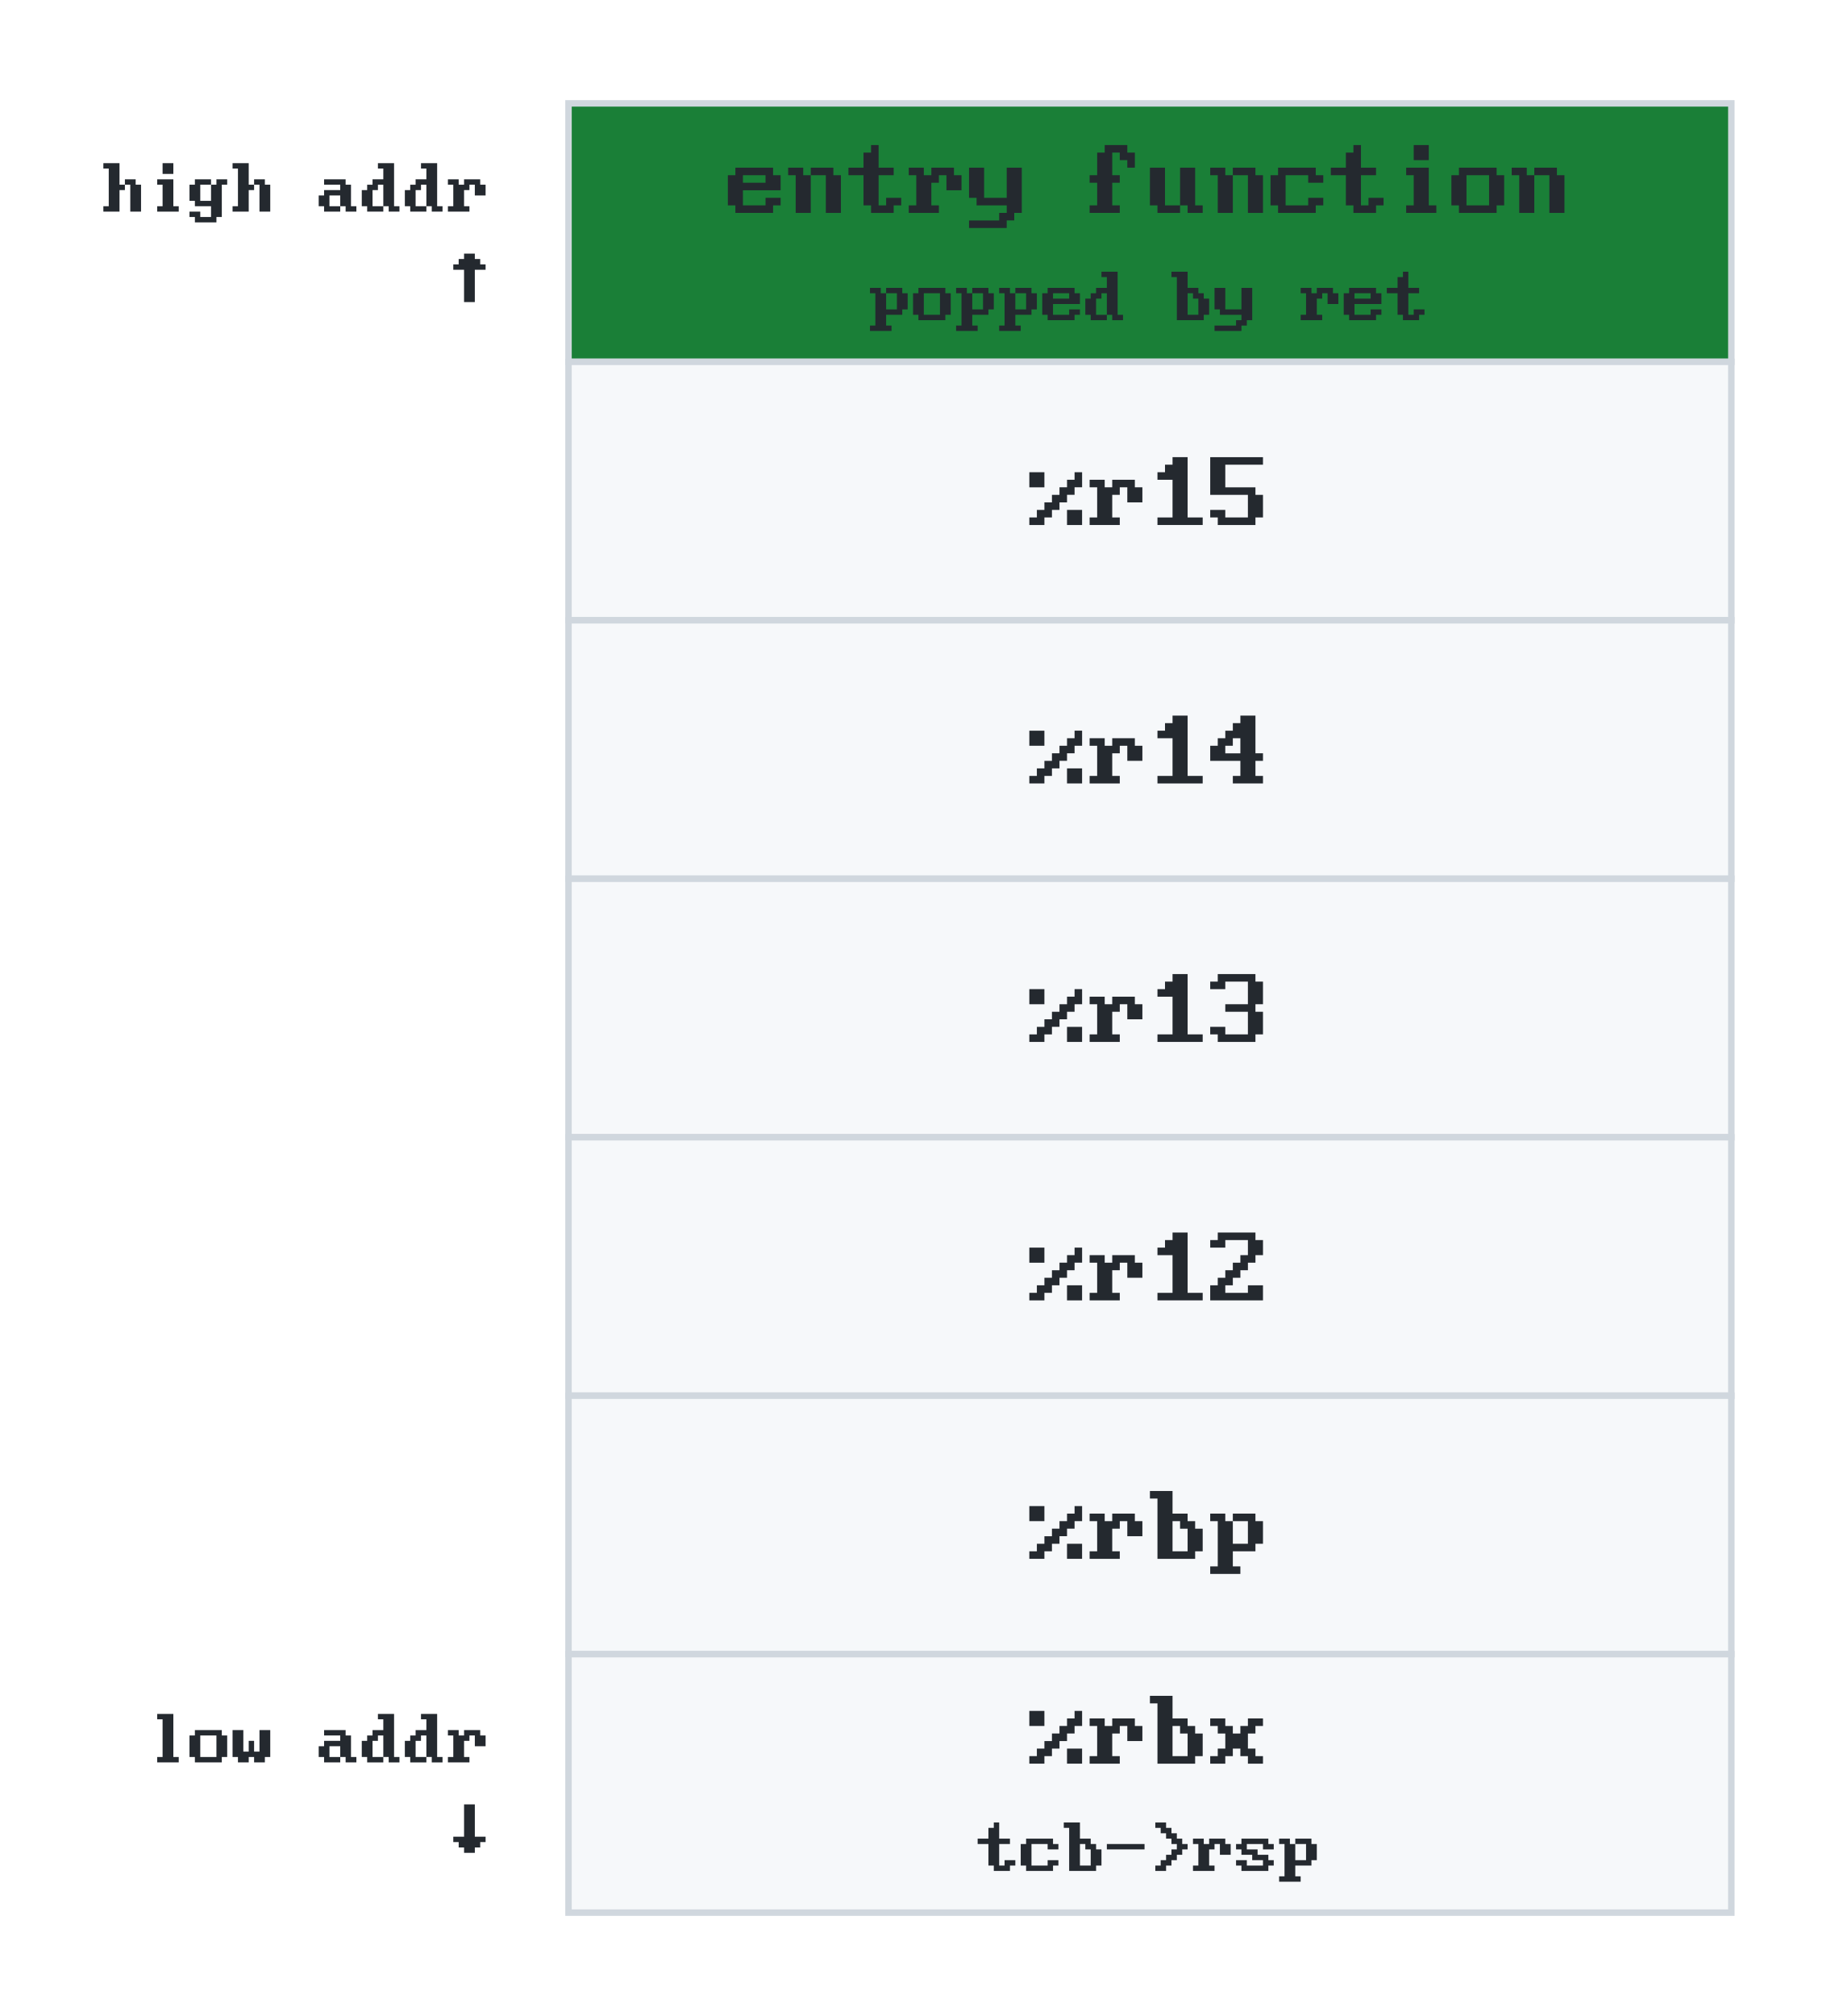
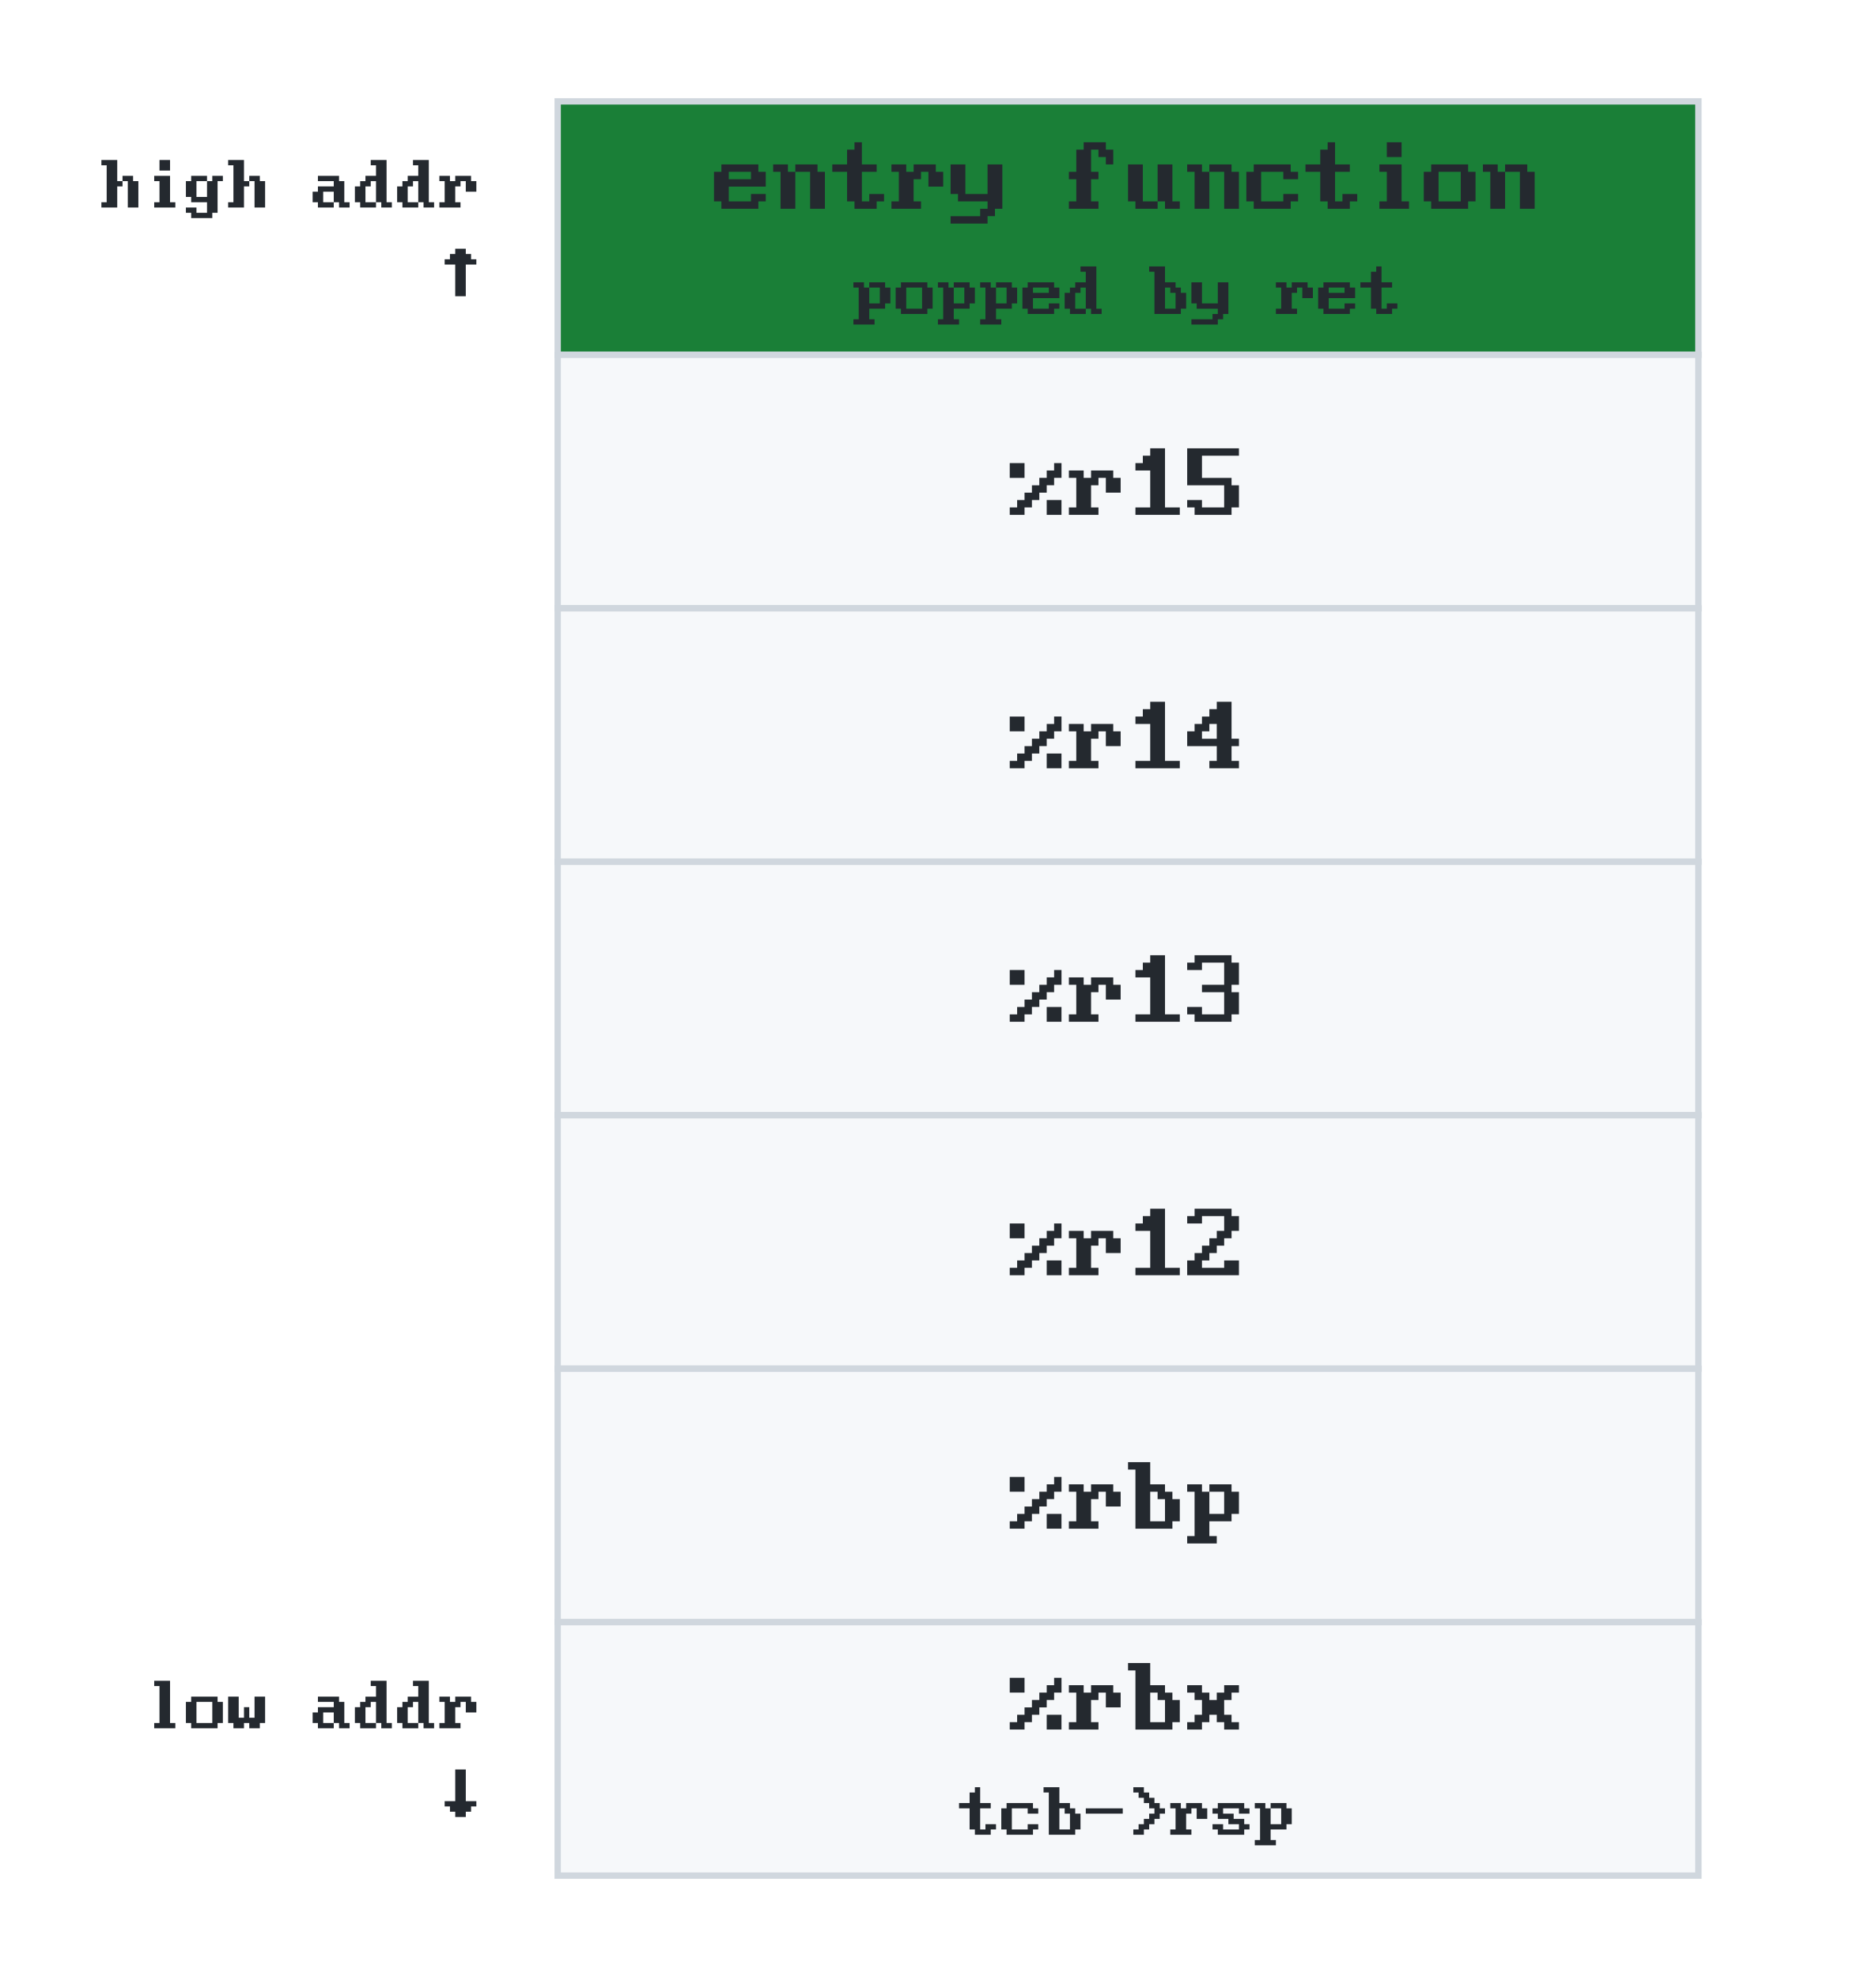
- <svg xmlns="http://www.w3.org/2000/svg" xmlns:xlink="http://www.w3.org/1999/xlink" class="typst-doc" viewBox="0 0 284 312" width="284pt" height="312pt">
+ <svg xmlns="http://www.w3.org/2000/svg" xmlns:xlink="http://www.w3.org/1999/xlink" class="typst-doc" viewBox="0 0 296 312" width="296pt" height="312pt">
  <g>
    <g class="typst-group">
      <g>
        <g class="typst-text" transform="matrix(1 0 0 -1 16 32.75)">
          <use xlink:href="#g8C15F01BCFB7D154E36E9EA07BA62C7C" x="0" y="0" fill="#24292f" fill-rule="nonzero" />
          <use xlink:href="#g592AC7E10F885025BB79F8C3156372EB" x="6.667" y="0" fill="#24292f" fill-rule="nonzero" />
          <use xlink:href="#g20F784D6656AF77B79329B477BD60B00" x="13.333" y="0" fill="#24292f" fill-rule="nonzero" />
          <use xlink:href="#g8C15F01BCFB7D154E36E9EA07BA62C7C" x="20" y="0" fill="#24292f" fill-rule="nonzero" />
          <use xlink:href="#g493AD34C2264C5DFC265B6B60A4606BF" x="33.333" y="0" fill="#24292f" fill-rule="nonzero" />
          <use xlink:href="#g3AE8606C6E1D8AF31D92DA0FF7C34926" x="40" y="0" fill="#24292f" fill-rule="nonzero" />
          <use xlink:href="#g3AE8606C6E1D8AF31D92DA0FF7C34926" x="46.667" y="0" fill="#24292f" fill-rule="nonzero" />
          <use xlink:href="#g7769AABED4934FACB2AA118D75D4933A" x="53.333" y="0" fill="#24292f" fill-rule="nonzero" />
        </g>
        <g class="typst-text" transform="matrix(1 0 0 -1 69.33333 46.75)">
          <use xlink:href="#gD60A8ECEE4A3536306B9DC0E0A1C459E" x="0" y="0" fill="#24292f" fill-rule="nonzero" />
        </g>
        <path class="typst-shape" fill="#1a7f37" fill-rule="nonzero" stroke="#d0d7de" stroke-width="1" stroke-linecap="butt" stroke-linejoin="miter" stroke-miterlimit="4" transform="matrix(1 0 0 1 88 16)" d="M 0 0v 40 h 180 v -40 Z " />
        <g class="typst-text" transform="matrix(1 0 0 -1 112.6667 32.95)">
          <use xlink:href="#g91E8BDFB13DC5CC27F7FA635D859F618" x="0" y="0" fill="#24292f" fill-rule="nonzero" />
          <use xlink:href="#g42178610C96C37130842B8EFA86974BE" x="9.333" y="0" fill="#24292f" fill-rule="nonzero" />
          <use xlink:href="#g17128DC925FD840645B4F1835B0245E0" x="18.667" y="0" fill="#24292f" fill-rule="nonzero" />
          <use xlink:href="#g5D52FC5AEA62DAAC7F7244E0492F308D" x="28" y="0" fill="#24292f" fill-rule="nonzero" />
          <use xlink:href="#g29A4D0C5A0BAD80C0184C454029E341F" x="37.333" y="0" fill="#24292f" fill-rule="nonzero" />
          <use xlink:href="#gA616D9181F0B5B25BC8DEF42A2EA01DC" x="56" y="0" fill="#24292f" fill-rule="nonzero" />
          <use xlink:href="#g92444CC742C109AA39049C07D6E14945" x="65.333" y="0" fill="#24292f" fill-rule="nonzero" />
          <use xlink:href="#g42178610C96C37130842B8EFA86974BE" x="74.667" y="0" fill="#24292f" fill-rule="nonzero" />
          <use xlink:href="#g6A1B79DF8BD7BB8448207A024A3A4C83" x="84" y="0" fill="#24292f" fill-rule="nonzero" />
          <use xlink:href="#g17128DC925FD840645B4F1835B0245E0" x="93.333" y="0" fill="#24292f" fill-rule="nonzero" />
          <use xlink:href="#g92D16F4A554C18D99718355F55FD19AB" x="102.667" y="0" fill="#24292f" fill-rule="nonzero" />
          <use xlink:href="#g7E46E3C9FA9DC61B6697E6C0870D8E9D" x="112" y="0" fill="#24292f" fill-rule="nonzero" />
          <use xlink:href="#g42178610C96C37130842B8EFA86974BE" x="121.333" y="0" fill="#24292f" fill-rule="nonzero" />
        </g>
        <g class="typst-text" transform="matrix(1 0 0 -1 134.6667 49.55)">
          <use xlink:href="#g91DDB194E863B5FBFCD3BC84E5C0237C" x="0" y="0" fill="#24292f" fill-rule="nonzero" />
          <use xlink:href="#g2C52D09012E12039B7ECF0BDCF58AC1B" x="6.667" y="0" fill="#24292f" fill-rule="nonzero" />
          <use xlink:href="#g91DDB194E863B5FBFCD3BC84E5C0237C" x="13.333" y="0" fill="#24292f" fill-rule="nonzero" />
          <use xlink:href="#g91DDB194E863B5FBFCD3BC84E5C0237C" x="20" y="0" fill="#24292f" fill-rule="nonzero" />
          <use xlink:href="#g471ACC1A246684B42B55DF8C1DB6DA98" x="26.667" y="0" fill="#24292f" fill-rule="nonzero" />
          <use xlink:href="#g3AE8606C6E1D8AF31D92DA0FF7C34926" x="33.333" y="0" fill="#24292f" fill-rule="nonzero" />
          <use xlink:href="#gBE56F15A7763E681CF0FEB3727E8FA87" x="46.667" y="0" fill="#24292f" fill-rule="nonzero" />
          <use xlink:href="#gE77ABB4AA33E1E01AE1AA9F58BF4266E" x="53.333" y="0" fill="#24292f" fill-rule="nonzero" />
          <use xlink:href="#g7769AABED4934FACB2AA118D75D4933A" x="66.667" y="0" fill="#24292f" fill-rule="nonzero" />
          <use xlink:href="#g471ACC1A246684B42B55DF8C1DB6DA98" x="73.333" y="0" fill="#24292f" fill-rule="nonzero" />
          <use xlink:href="#g670E35F5041C5D59E460C07EFF663B48" x="80" y="0" fill="#24292f" fill-rule="nonzero" />
        </g>
        <g class="typst-group">
          <g>
            <path class="typst-shape" fill="#f6f8fa" fill-rule="nonzero" stroke="#d0d7de" stroke-width="1" stroke-linecap="butt" stroke-linejoin="miter" stroke-miterlimit="4" transform="matrix(1 0 0 1 88 56)" d="M 0 0v 40 h 180 v -40 Z " />
            <g class="typst-text" transform="matrix(1 0 0 -1 159.3333 81.25)">
              <use xlink:href="#g20D2E65A8E9C59F805D9160AA349A0F6" x="0" y="0" fill="#24292f" fill-rule="nonzero" />
              <use xlink:href="#g5D52FC5AEA62DAAC7F7244E0492F308D" x="9.333" y="0" fill="#24292f" fill-rule="nonzero" />
              <use xlink:href="#gF7D4DC46A9A84624A1C06292A58F8F8A" x="18.667" y="0" fill="#24292f" fill-rule="nonzero" />
              <use xlink:href="#gBCEB2A3AEDF2DD4B918DE97676070F8A" x="28" y="0" fill="#24292f" fill-rule="nonzero" />
            </g>
          </g>
        </g>
        <g class="typst-group">
          <g>
            <path class="typst-shape" fill="#f6f8fa" fill-rule="nonzero" stroke="#d0d7de" stroke-width="1" stroke-linecap="butt" stroke-linejoin="miter" stroke-miterlimit="4" transform="matrix(1 0 0 1 88 96)" d="M 0 0v 40 h 180 v -40 Z " />
            <g class="typst-text" transform="matrix(1 0 0 -1 159.3333 121.25)">
              <use xlink:href="#g20D2E65A8E9C59F805D9160AA349A0F6" x="0" y="0" fill="#24292f" fill-rule="nonzero" />
              <use xlink:href="#g5D52FC5AEA62DAAC7F7244E0492F308D" x="9.333" y="0" fill="#24292f" fill-rule="nonzero" />
              <use xlink:href="#gF7D4DC46A9A84624A1C06292A58F8F8A" x="18.667" y="0" fill="#24292f" fill-rule="nonzero" />
              <use xlink:href="#gE3C363E3D5CF17C5BA16F8E2C9C2826B" x="28" y="0" fill="#24292f" fill-rule="nonzero" />
            </g>
          </g>
        </g>
        <g class="typst-group">
          <g>
            <path class="typst-shape" fill="#f6f8fa" fill-rule="nonzero" stroke="#d0d7de" stroke-width="1" stroke-linecap="butt" stroke-linejoin="miter" stroke-miterlimit="4" transform="matrix(1 0 0 1 88 136)" d="M 0 0v 40 h 180 v -40 Z " />
            <g class="typst-text" transform="matrix(1 0 0 -1 159.3333 161.25)">
              <use xlink:href="#g20D2E65A8E9C59F805D9160AA349A0F6" x="0" y="0" fill="#24292f" fill-rule="nonzero" />
              <use xlink:href="#g5D52FC5AEA62DAAC7F7244E0492F308D" x="9.333" y="0" fill="#24292f" fill-rule="nonzero" />
              <use xlink:href="#gF7D4DC46A9A84624A1C06292A58F8F8A" x="18.667" y="0" fill="#24292f" fill-rule="nonzero" />
              <use xlink:href="#gECEC6FDBF0DF2FE71855280C1768F73" x="28" y="0" fill="#24292f" fill-rule="nonzero" />
            </g>
          </g>
        </g>
        <g class="typst-group">
          <g>
            <path class="typst-shape" fill="#f6f8fa" fill-rule="nonzero" stroke="#d0d7de" stroke-width="1" stroke-linecap="butt" stroke-linejoin="miter" stroke-miterlimit="4" transform="matrix(1 0 0 1 88 176)" d="M 0 0v 40 h 180 v -40 Z " />
            <g class="typst-text" transform="matrix(1 0 0 -1 159.3333 201.25)">
              <use xlink:href="#g20D2E65A8E9C59F805D9160AA349A0F6" x="0" y="0" fill="#24292f" fill-rule="nonzero" />
              <use xlink:href="#g5D52FC5AEA62DAAC7F7244E0492F308D" x="9.333" y="0" fill="#24292f" fill-rule="nonzero" />
              <use xlink:href="#gF7D4DC46A9A84624A1C06292A58F8F8A" x="18.667" y="0" fill="#24292f" fill-rule="nonzero" />
              <use xlink:href="#g7BC38CB7962394FA0052F2500D2B4352" x="28" y="0" fill="#24292f" fill-rule="nonzero" />
            </g>
          </g>
        </g>
        <g class="typst-group">
          <g>
            <path class="typst-shape" fill="#f6f8fa" fill-rule="nonzero" stroke="#d0d7de" stroke-width="1" stroke-linecap="butt" stroke-linejoin="miter" stroke-miterlimit="4" transform="matrix(1 0 0 1 88 216)" d="M 0 0v 40 h 180 v -40 Z " />
            <g class="typst-text" transform="matrix(1 0 0 -1 159.3333 241.25)">
              <use xlink:href="#g20D2E65A8E9C59F805D9160AA349A0F6" x="0" y="0" fill="#24292f" fill-rule="nonzero" />
              <use xlink:href="#g5D52FC5AEA62DAAC7F7244E0492F308D" x="9.333" y="0" fill="#24292f" fill-rule="nonzero" />
              <use xlink:href="#g84B980FE9700E68074725196FE201B23" x="18.667" y="0" fill="#24292f" fill-rule="nonzero" />
              <use xlink:href="#gCF5BB21970CF4736E00452CDE75A23F6" x="28" y="0" fill="#24292f" fill-rule="nonzero" />
            </g>
          </g>
        </g>
        <g class="typst-group">
          <g>
            <g class="typst-text" transform="matrix(1 0 0 -1 22.66667 272.75)">
              <use xlink:href="#gF73006EE378FFE8ABD7F678B4C8F245D" x="0" y="0" fill="#24292f" fill-rule="nonzero" />
              <use xlink:href="#g2C52D09012E12039B7ECF0BDCF58AC1B" x="6.667" y="0" fill="#24292f" fill-rule="nonzero" />
              <use xlink:href="#g6BFD4B06D287ACFF7F57D3FD1D6045A1" x="13.333" y="0" fill="#24292f" fill-rule="nonzero" />
              <use xlink:href="#g493AD34C2264C5DFC265B6B60A4606BF" x="26.667" y="0" fill="#24292f" fill-rule="nonzero" />
              <use xlink:href="#g3AE8606C6E1D8AF31D92DA0FF7C34926" x="33.333" y="0" fill="#24292f" fill-rule="nonzero" />
              <use xlink:href="#g3AE8606C6E1D8AF31D92DA0FF7C34926" x="40" y="0" fill="#24292f" fill-rule="nonzero" />
              <use xlink:href="#g7769AABED4934FACB2AA118D75D4933A" x="46.667" y="0" fill="#24292f" fill-rule="nonzero" />
            </g>
            <g class="typst-text" transform="matrix(1 0 0 -1 69.33333 286.75)">
              <use xlink:href="#g408F327B9E11D2408DEB4409F19BA572" x="0" y="0" fill="#24292f" fill-rule="nonzero" />
            </g>
            <path class="typst-shape" fill="#f6f8fa" fill-rule="nonzero" stroke="#d0d7de" stroke-width="1" stroke-linecap="butt" stroke-linejoin="miter" stroke-miterlimit="4" transform="matrix(1 0 0 1 88 256)" d="M 0 0v 40 h 180 v -40 Z " />
            <g class="typst-text" transform="matrix(1 0 0 -1 159.3333 272.95)">
              <use xlink:href="#g20D2E65A8E9C59F805D9160AA349A0F6" x="0" y="0" fill="#24292f" fill-rule="nonzero" />
              <use xlink:href="#g5D52FC5AEA62DAAC7F7244E0492F308D" x="9.333" y="0" fill="#24292f" fill-rule="nonzero" />
              <use xlink:href="#g84B980FE9700E68074725196FE201B23" x="18.667" y="0" fill="#24292f" fill-rule="nonzero" />
              <use xlink:href="#g8E13DA350357F5A01CE6B0D0002D3D75" x="28" y="0" fill="#24292f" fill-rule="nonzero" />
            </g>
            <g class="typst-text" transform="matrix(1 0 0 -1 151.3333 289.55)">
              <use xlink:href="#g670E35F5041C5D59E460C07EFF663B48" x="0" y="0" fill="#24292f" fill-rule="nonzero" />
              <use xlink:href="#g4CCDC4C6515D309A3BB86239AC5EC5F2" x="6.667" y="0" fill="#24292f" fill-rule="nonzero" />
              <use xlink:href="#gBE56F15A7763E681CF0FEB3727E8FA87" x="13.333" y="0" fill="#24292f" fill-rule="nonzero" />
              <use xlink:href="#g4AA512096B5498FD510CAC448BD73158" x="20" y="0" fill="#24292f" fill-rule="nonzero" />
              <use xlink:href="#gE2B2E00D277FE02CD0E4B61C6A1BF18" x="26.667" y="0" fill="#24292f" fill-rule="nonzero" />
              <use xlink:href="#g7769AABED4934FACB2AA118D75D4933A" x="33.333" y="0" fill="#24292f" fill-rule="nonzero" />
              <use xlink:href="#gA384E0B7497386BD2AC02E423DA2FE15" x="40" y="0" fill="#24292f" fill-rule="nonzero" />
              <use xlink:href="#g91DDB194E863B5FBFCD3BC84E5C0237C" x="46.667" y="0" fill="#24292f" fill-rule="nonzero" />
            </g>
          </g>
        </g>
      </g>
    </g>
  </g>
  <defs id="glyph">
    <symbol id="g8C15F01BCFB7D154E36E9EA07BA62C7C" overflow="visible">
      <path d="M 0 0v 0.833 h 0.833 v 5.833 h -0.833 v 0.833 h 2.5 v -3.333 h 0.833 v -0.833 h -0.833 v -3.333 h -2.5 Z m 3.333 4.167 v 0.833 h 1.667 v -0.833 h 0.833 v -4.167 h -1.667 v 4.167 h -0.833 Z " />
    </symbol>
    <symbol id="g592AC7E10F885025BB79F8C3156372EB" overflow="visible">
      <path d="M 0 0m 1.667 0 v 0.833 h 0.833 v 3.333 h -0.833 v 0.833 h 2.5 v -4.167 h 0.833 v -0.833 h -3.333 Z m 0.833 5.833 v 1.667 h 1.667 v -1.667 h -1.667 Z " />
    </symbol>
    <symbol id="g20F784D6656AF77B79329B477BD60B00" overflow="visible">
      <path d="M 0 0m 0 -0.833 v 0.833 h 1.667 v -0.833 h 1.667 v 1.667 h -2.5 v 0.833 h -0.833 v 2.5 h 0.833 v 0.833 h 2.5 v -0.833 h -1.667 v -2.5 h 1.667 v 2.5 h 0.833 v 0.833 h 1.667 v -0.833 h -0.833 v -5 h -0.833 v -0.833 h -3.333 v 0.833 h -0.833 Z " />
    </symbol>
    <symbol id="g493AD34C2264C5DFC265B6B60A4606BF" overflow="visible">
      <path d="M 0 0m 0 0.833 v 1.667 h 0.833 v 0.833 h 2.5 v 0.833 h -2.5 v 0.833 h 3.333 v -0.833 h 0.833 v -3.333 h 0.833 v -0.833 h -1.667 v 0.833 h -0.833 v 1.667 h -1.667 v -1.667 h 1.667 v -0.833 h -2.5 v 0.833 h -0.833 Z " />
    </symbol>
    <symbol id="g3AE8606C6E1D8AF31D92DA0FF7C34926" overflow="visible">
      <path d="M 0 0m 0 0.833 v 2.5 h 0.833 v 0.833 h 0.833 v 0.833 h 1.667 v 1.667 h -0.833 v 0.833 h 2.5 v -6.667 h 0.833 v -0.833 h -1.667 v 0.833 h -0.833 v 3.333 h -0.833 v -0.833 h -0.833 v -2.5 h 1.667 v -0.833 h -2.5 v 0.833 h -0.833 Z " />
    </symbol>
    <symbol id="g7769AABED4934FACB2AA118D75D4933A" overflow="visible">
      <path d="M 0 0v 0.833 h 0.833 v 3.333 h -0.833 v 0.833 h 1.667 v -0.833 h 0.833 v 0.833 h 2.5 v -0.833 h 0.833 v -1.667 h -1.667 v 1.667 h -0.833 v -0.833 h -0.833 v -2.5 h 0.833 v -0.833 h -3.333 Z " />
    </symbol>
    <symbol id="gD60A8ECEE4A3536306B9DC0E0A1C459E" overflow="visible">
      <path d="M 0 0m 0.833 5 v 0.833 h 0.833 v 0.833 h 0.833 v 0.833 h 1.667 v -0.833 h 0.833 v -0.833 h 0.833 v -0.833 h -1.667 v -5 h -1.667 v 5 h -1.667 Z " />
    </symbol>
    <symbol id="g91E8BDFB13DC5CC27F7FA635D859F618" overflow="visible">
      <path d="M 0 0m 0 1.167 v 4.667 h 1.167 v 1.167 h 5.833 v -1.167 h 1.167 v -2.333 h -5.833 v -2.333 h 3.5 v 1.167 h 2.333 v -1.167 h -1.167 v -1.167 h -5.833 v 1.167 h -1.167 Z m 2.333 4.667 v -1.167 h 3.5 v 1.167 h -3.5 Z " />
    </symbol>
    <symbol id="g42178610C96C37130842B8EFA86974BE" overflow="visible">
      <path d="M 0 0m 0 5.833 v 1.167 h 2.333 v -1.167 h 1.167 v -5.833 h -2.333 v 5.833 h -1.167 Z m 3.5 0 v 1.167 h 3.5 v -1.167 h 1.167 v -5.833 h -2.333 v 5.833 h -2.333 Z " />
    </symbol>
    <symbol id="g17128DC925FD840645B4F1835B0245E0" overflow="visible">
      <path d="M 0 0m 0 5.833 v 1.167 h 2.333 v 2.333 h 1.167 v 1.167 h 1.167 v -3.5 h 2.333 v -1.167 h -2.333 v -4.667 h 1.167 v 1.167 h 2.333 v -1.167 h -1.167 v -1.167 h -3.5 v 1.167 h -1.167 v 4.667 h -2.333 Z " />
    </symbol>
    <symbol id="g5D52FC5AEA62DAAC7F7244E0492F308D" overflow="visible">
      <path d="M 0 0v 1.167 h 1.167 v 4.667 h -1.167 v 1.167 h 2.333 v -1.167 h 1.167 v 1.167 h 3.5 v -1.167 h 1.167 v -2.333 h -2.333 v 2.333 h -1.167 v -1.167 h -1.167 v -3.5 h 1.167 v -1.167 h -4.667 Z " />
    </symbol>
    <symbol id="g29A4D0C5A0BAD80C0184C454029E341F" overflow="visible">
      <path d="M 0 0m 0 -2.333 v 1.167 h 4.667 v 1.167 h 1.167 v 1.167 h -4.667 v 1.167 h -1.167 v 4.667 h 2.333 v -4.667 h 3.5 v 4.667 h 2.333 v -7 h -1.167 v -1.167 h -1.167 v -1.167 h -5.833 Z " />
    </symbol>
    <symbol id="gA616D9181F0B5B25BC8DEF42A2EA01DC" overflow="visible">
      <path d="M 0 0v 1.167 h 1.167 v 3.5 h -1.167 v 1.167 h 1.167 v 3.5 h 1.167 v 1.167 h 3.5 v -1.167 h 1.167 v -2.333 h -1.167 v 1.167 h -1.167 v 1.167 h -1.167 v -3.5 h 1.167 v -1.167 h -1.167 v -3.5 h 1.167 v -1.167 h -4.667 Z " />
    </symbol>
    <symbol id="g92444CC742C109AA39049C07D6E14945" overflow="visible">
      <path d="M 0 0m 0 1.167 v 5.833 h 2.333 v -5.833 h 2.333 v -1.167 h -3.5 v 1.167 h -1.167 Z m 4.667 0 v 5.833 h 2.333 v -5.833 h 1.167 v -1.167 h -2.333 v 1.167 h -1.167 Z " />
    </symbol>
    <symbol id="g6A1B79DF8BD7BB8448207A024A3A4C83" overflow="visible">
      <path d="M 0 0m 0 1.167 v 4.667 h 1.167 v 1.167 h 5.833 v -1.167 h 1.167 v -1.167 h -2.333 v 1.167 h -3.5 v -4.667 h 3.5 v 1.167 h 2.333 v -1.167 h -1.167 v -1.167 h -5.833 v 1.167 h -1.167 Z " />
    </symbol>
    <symbol id="g92D16F4A554C18D99718355F55FD19AB" overflow="visible">
      <path d="M 0 0m 2.333 0 v 1.167 h 1.167 v 4.667 h -1.167 v 1.167 h 3.5 v -5.833 h 1.167 v -1.167 h -4.667 Z m 1.167 8.167 v 2.333 h 2.333 v -2.333 h -2.333 Z " />
    </symbol>
    <symbol id="g7E46E3C9FA9DC61B6697E6C0870D8E9D" overflow="visible">
      <path d="M 0 0m 0 1.167 v 4.667 h 1.167 v 1.167 h 5.833 v -1.167 h 1.167 v -4.667 h -1.167 v -1.167 h -5.833 v 1.167 h -1.167 Z m 2.333 0 h 3.5 v 4.667 h -3.5 v -4.667 Z " />
    </symbol>
    <symbol id="g91DDB194E863B5FBFCD3BC84E5C0237C" overflow="visible">
      <path d="M 0 0m 0 -1.667 v 0.833 h 0.833 v 5 h -0.833 v 0.833 h 1.667 v -0.833 h 0.833 v -2.5 h 1.667 v 2.5 h -1.667 v 0.833 h 2.5 v -0.833 h 0.833 v -2.5 h -0.833 v -0.833 h -2.5 v -1.667 h 0.833 v -0.833 h -3.333 Z " />
    </symbol>
    <symbol id="g2C52D09012E12039B7ECF0BDCF58AC1B" overflow="visible">
      <path d="M 0 0m 0 0.833 v 3.333 h 0.833 v 0.833 h 4.167 v -0.833 h 0.833 v -3.333 h -0.833 v -0.833 h -4.167 v 0.833 h -0.833 Z m 1.667 0 h 2.5 v 3.333 h -2.5 v -3.333 Z " />
    </symbol>
    <symbol id="g471ACC1A246684B42B55DF8C1DB6DA98" overflow="visible">
      <path d="M 0 0m 0 0.833 v 3.333 h 0.833 v 0.833 h 4.167 v -0.833 h 0.833 v -1.667 h -4.167 v -1.667 h 2.5 v 0.833 h 1.667 v -0.833 h -0.833 v -0.833 h -4.167 v 0.833 h -0.833 Z m 1.667 3.333 v -0.833 h 2.5 v 0.833 h -2.5 Z " />
    </symbol>
    <symbol id="gBE56F15A7763E681CF0FEB3727E8FA87" overflow="visible">
      <path d="M 0 0m 0 6.667 v 0.833 h 2.5 v -2.5 h 1.667 v -0.833 h 0.833 v -0.833 h 0.833 v -2.5 h -0.833 v -0.833 h -4.167 v 6.667 h -0.833 Z m 2.5 -5.833 h 1.667 v 2.5 h -0.833 v 0.833 h -0.833 v -3.333 Z " />
    </symbol>
    <symbol id="gE77ABB4AA33E1E01AE1AA9F58BF4266E" overflow="visible">
      <path d="M 0 0m 0 -1.667 v 0.833 h 3.333 v 0.833 h 0.833 v 0.833 h -3.333 v 0.833 h -0.833 v 3.333 h 1.667 v -3.333 h 2.5 v 3.333 h 1.667 v -5 h -0.833 v -0.833 h -0.833 v -0.833 h -4.167 Z " />
    </symbol>
    <symbol id="g670E35F5041C5D59E460C07EFF663B48" overflow="visible">
      <path d="M 0 0m 0 4.167 v 0.833 h 1.667 v 1.667 h 0.833 v 0.833 h 0.833 v -2.5 h 1.667 v -0.833 h -1.667 v -3.333 h 0.833 v 0.833 h 1.667 v -0.833 h -0.833 v -0.833 h -2.5 v 0.833 h -0.833 v 3.333 h -1.667 Z " />
    </symbol>
    <symbol id="g20D2E65A8E9C59F805D9160AA349A0F6" overflow="visible">
      <path d="M 0 0v 1.167 h 1.167 v 1.167 h 1.167 v 1.167 h 1.167 v 1.167 h 1.167 v 1.167 h 1.167 v 1.167 h 1.167 v 1.167 h 1.167 v -2.333 h -1.167 v -1.167 h -1.167 v -1.167 h -1.167 v -1.167 h -1.167 v -1.167 h -1.167 v -1.167 h -2.333 Z m 0 5.833 v 2.333 h 2.333 v -2.333 h -2.333 Z m 5.833 -3.5 h 2.333 v -2.333 h -2.333 v 2.333 Z " />
    </symbol>
    <symbol id="gF7D4DC46A9A84624A1C06292A58F8F8A" overflow="visible">
      <path d="M 0 0m 1.167 0 v 1.167 h 2.333 v 5.833 h -2.333 v 1.167 h 1.167 v 1.167 h 1.167 v 1.167 h 2.333 v -9.333 h 2.333 v -1.167 h -7 Z " />
    </symbol>
    <symbol id="gBCEB2A3AEDF2DD4B918DE97676070F8A" overflow="visible">
      <path d="M 0 0m 0 1.167 v 1.167 h 2.333 v -1.167 h 3.5 v 3.5 h -5.833 v 5.833 h 8.167 v -1.167 h -5.833 v -3.5 h 4.667 v -1.167 h 1.167 v -3.5 h -1.167 v -1.167 h -5.833 v 1.167 h -1.167 Z " />
    </symbol>
    <symbol id="gE3C363E3D5CF17C5BA16F8E2C9C2826B" overflow="visible">
      <path d="M 0 0m 0 5.833 h 1.167 v 1.167 h 1.167 v 1.167 h 1.167 v 1.167 h 1.167 v 1.167 h 2.333 v -5.833 h 1.167 v -1.167 h -1.167 v -2.333 h 1.167 v -1.167 h -4.667 v 1.167 h 1.167 v 2.333 h -4.667 v 2.333 Z m 2.333 0 v -1.167 h 2.333 v 2.333 h -1.167 v -1.167 h -1.167 Z " />
    </symbol>
    <symbol id="gECEC6FDBF0DF2FE71855280C1768F73" overflow="visible">
      <path d="M 0 0m 0 1.167 v 1.167 h 2.333 v -1.167 h 3.5 v 3.5 h -3.5 v 1.167 h 3.5 v 3.5 h -3.5 v -1.167 h -2.333 v 1.167 h 1.167 v 1.167 h 5.833 v -1.167 h 1.167 v -3.5 h -1.167 v -1.167 h 1.167 v -3.5 h -1.167 v -1.167 h -5.833 v 1.167 h -1.167 Z " />
    </symbol>
    <symbol id="g7BC38CB7962394FA0052F2500D2B4352" overflow="visible">
      <path d="M 0 0m 0 2.333 h 1.167 v 1.167 h 1.167 v 1.167 h 1.167 v 1.167 h 1.167 v 1.167 h 1.167 v 2.333 h -3.5 v -1.167 h -2.333 v 1.167 h 1.167 v 1.167 h 5.833 v -1.167 h 1.167 v -2.333 h -1.167 v -1.167 h -1.167 v -1.167 h -1.167 v -1.167 h -1.167 v -1.167 h -1.167 v -1.167 h 3.5 v 1.167 h 2.333 v -2.333 h -8.167 v 2.333 Z " />
    </symbol>
    <symbol id="g84B980FE9700E68074725196FE201B23" overflow="visible">
      <path d="M 0 0m 0 9.333 v 1.167 h 3.5 v -3.5 h 2.333 v -1.167 h 1.167 v -1.167 h 1.167 v -3.5 h -1.167 v -1.167 h -5.833 v 9.333 h -1.167 Z m 3.5 -8.167 h 2.333 v 3.5 h -1.167 v 1.167 h -1.167 v -4.667 Z " />
    </symbol>
    <symbol id="gCF5BB21970CF4736E00452CDE75A23F6" overflow="visible">
      <path d="M 0 0m 0 -2.333 v 1.167 h 1.167 v 7 h -1.167 v 1.167 h 2.333 v -1.167 h 1.167 v -3.5 h 2.333 v 3.5 h -2.333 v 1.167 h 3.5 v -1.167 h 1.167 v -3.5 h -1.167 v -1.167 h -3.5 v -2.333 h 1.167 v -1.167 h -4.667 Z " />
    </symbol>
    <symbol id="gF73006EE378FFE8ABD7F678B4C8F245D" overflow="visible">
      <path d="M 0 0m 4.167 0.833 h 0.833 v -0.833 h -3.333 v 0.833 h 0.833 v 5.833 h -0.833 v 0.833 h 2.5 v -6.667 Z " />
    </symbol>
    <symbol id="g6BFD4B06D287ACFF7F57D3FD1D6045A1" overflow="visible">
      <path d="M 0 0m 0 0.833 v 4.167 h 1.667 v -3.333 h 0.833 v 1.667 h 0.833 v -1.667 h 0.833 v 3.333 h 1.667 v -4.167 h -0.833 v -0.833 h -1.667 v 0.833 h -0.833 v -0.833 h -1.667 v 0.833 h -0.833 Z " />
    </symbol>
    <symbol id="g408F327B9E11D2408DEB4409F19BA572" overflow="visible">
      <path d="M 0 0m 0.833 1.667 v 0.833 h 1.667 v 5 h 1.667 v -5 h 1.667 v -0.833 h -0.833 v -0.833 h -0.833 v -0.833 h -1.667 v 0.833 h -0.833 v 0.833 h -0.833 Z " />
    </symbol>
    <symbol id="g8E13DA350357F5A01CE6B0D0002D3D75" overflow="visible">
      <path d="M 0 0v 1.167 h 1.167 v 1.167 h 1.167 v 2.333 h -1.167 v 1.167 h -1.167 v 1.167 h 2.333 v -1.167 h 1.167 v -1.167 h 1.167 v 1.167 h 1.167 v 1.167 h 2.333 v -1.167 h -1.167 v -1.167 h -1.167 v -2.333 h 1.167 v -1.167 h 1.167 v -1.167 h -2.333 v 1.167 h -1.167 v 1.167 h -1.167 v -1.167 h -1.167 v -1.167 h -2.333 Z " />
    </symbol>
    <symbol id="g4CCDC4C6515D309A3BB86239AC5EC5F2" overflow="visible">
      <path d="M 0 0m 0 0.833 v 3.333 h 0.833 v 0.833 h 4.167 v -0.833 h 0.833 v -0.833 h -1.667 v 0.833 h -2.5 v -3.333 h 2.5 v 0.833 h 1.667 v -0.833 h -0.833 v -0.833 h -4.167 v 0.833 h -0.833 Z " />
    </symbol>
    <symbol id="g4AA512096B5498FD510CAC448BD73158" overflow="visible">
      <path d="M 0 0m 0 3.333 v 0.833 h 5.833 v -0.833 h -5.833 Z " />
    </symbol>
    <symbol id="gE2B2E00D277FE02CD0E4B61C6A1BF18" overflow="visible">
      <path d="M 0 0m 1.667 0.833 v 0.833 h 0.833 v 0.833 h 0.833 v 0.833 h 0.833 v 0.833 h -0.833 v 0.833 h -0.833 v 0.833 h -0.833 v 0.833 h -0.833 v 0.833 h 1.667 v -0.833 h 0.833 v -0.833 h 0.833 v -0.833 h 0.833 v -0.833 h 0.833 v -0.833 h -0.833 v -0.833 h -0.833 v -0.833 h -0.833 v -0.833 h -0.833 v -0.833 h -1.667 v 0.833 h 0.833 Z " />
    </symbol>
    <symbol id="gA384E0B7497386BD2AC02E423DA2FE15" overflow="visible">
      <path d="M 0 0m 0 0.833 v 0.833 h 1.667 v -0.833 h 2.5 v 0.833 h -1.667 v 0.833 h -1.667 v 0.833 h -0.833 v 0.833 h 0.833 v 0.833 h 4.167 v -0.833 h 0.833 v -0.833 h -1.667 v 0.833 h -2.5 v -0.833 h 1.667 v -0.833 h 1.667 v -0.833 h 0.833 v -0.833 h -0.833 v -0.833 h -4.167 v 0.833 h -0.833 Z " />
    </symbol>
  </defs>
</svg>
